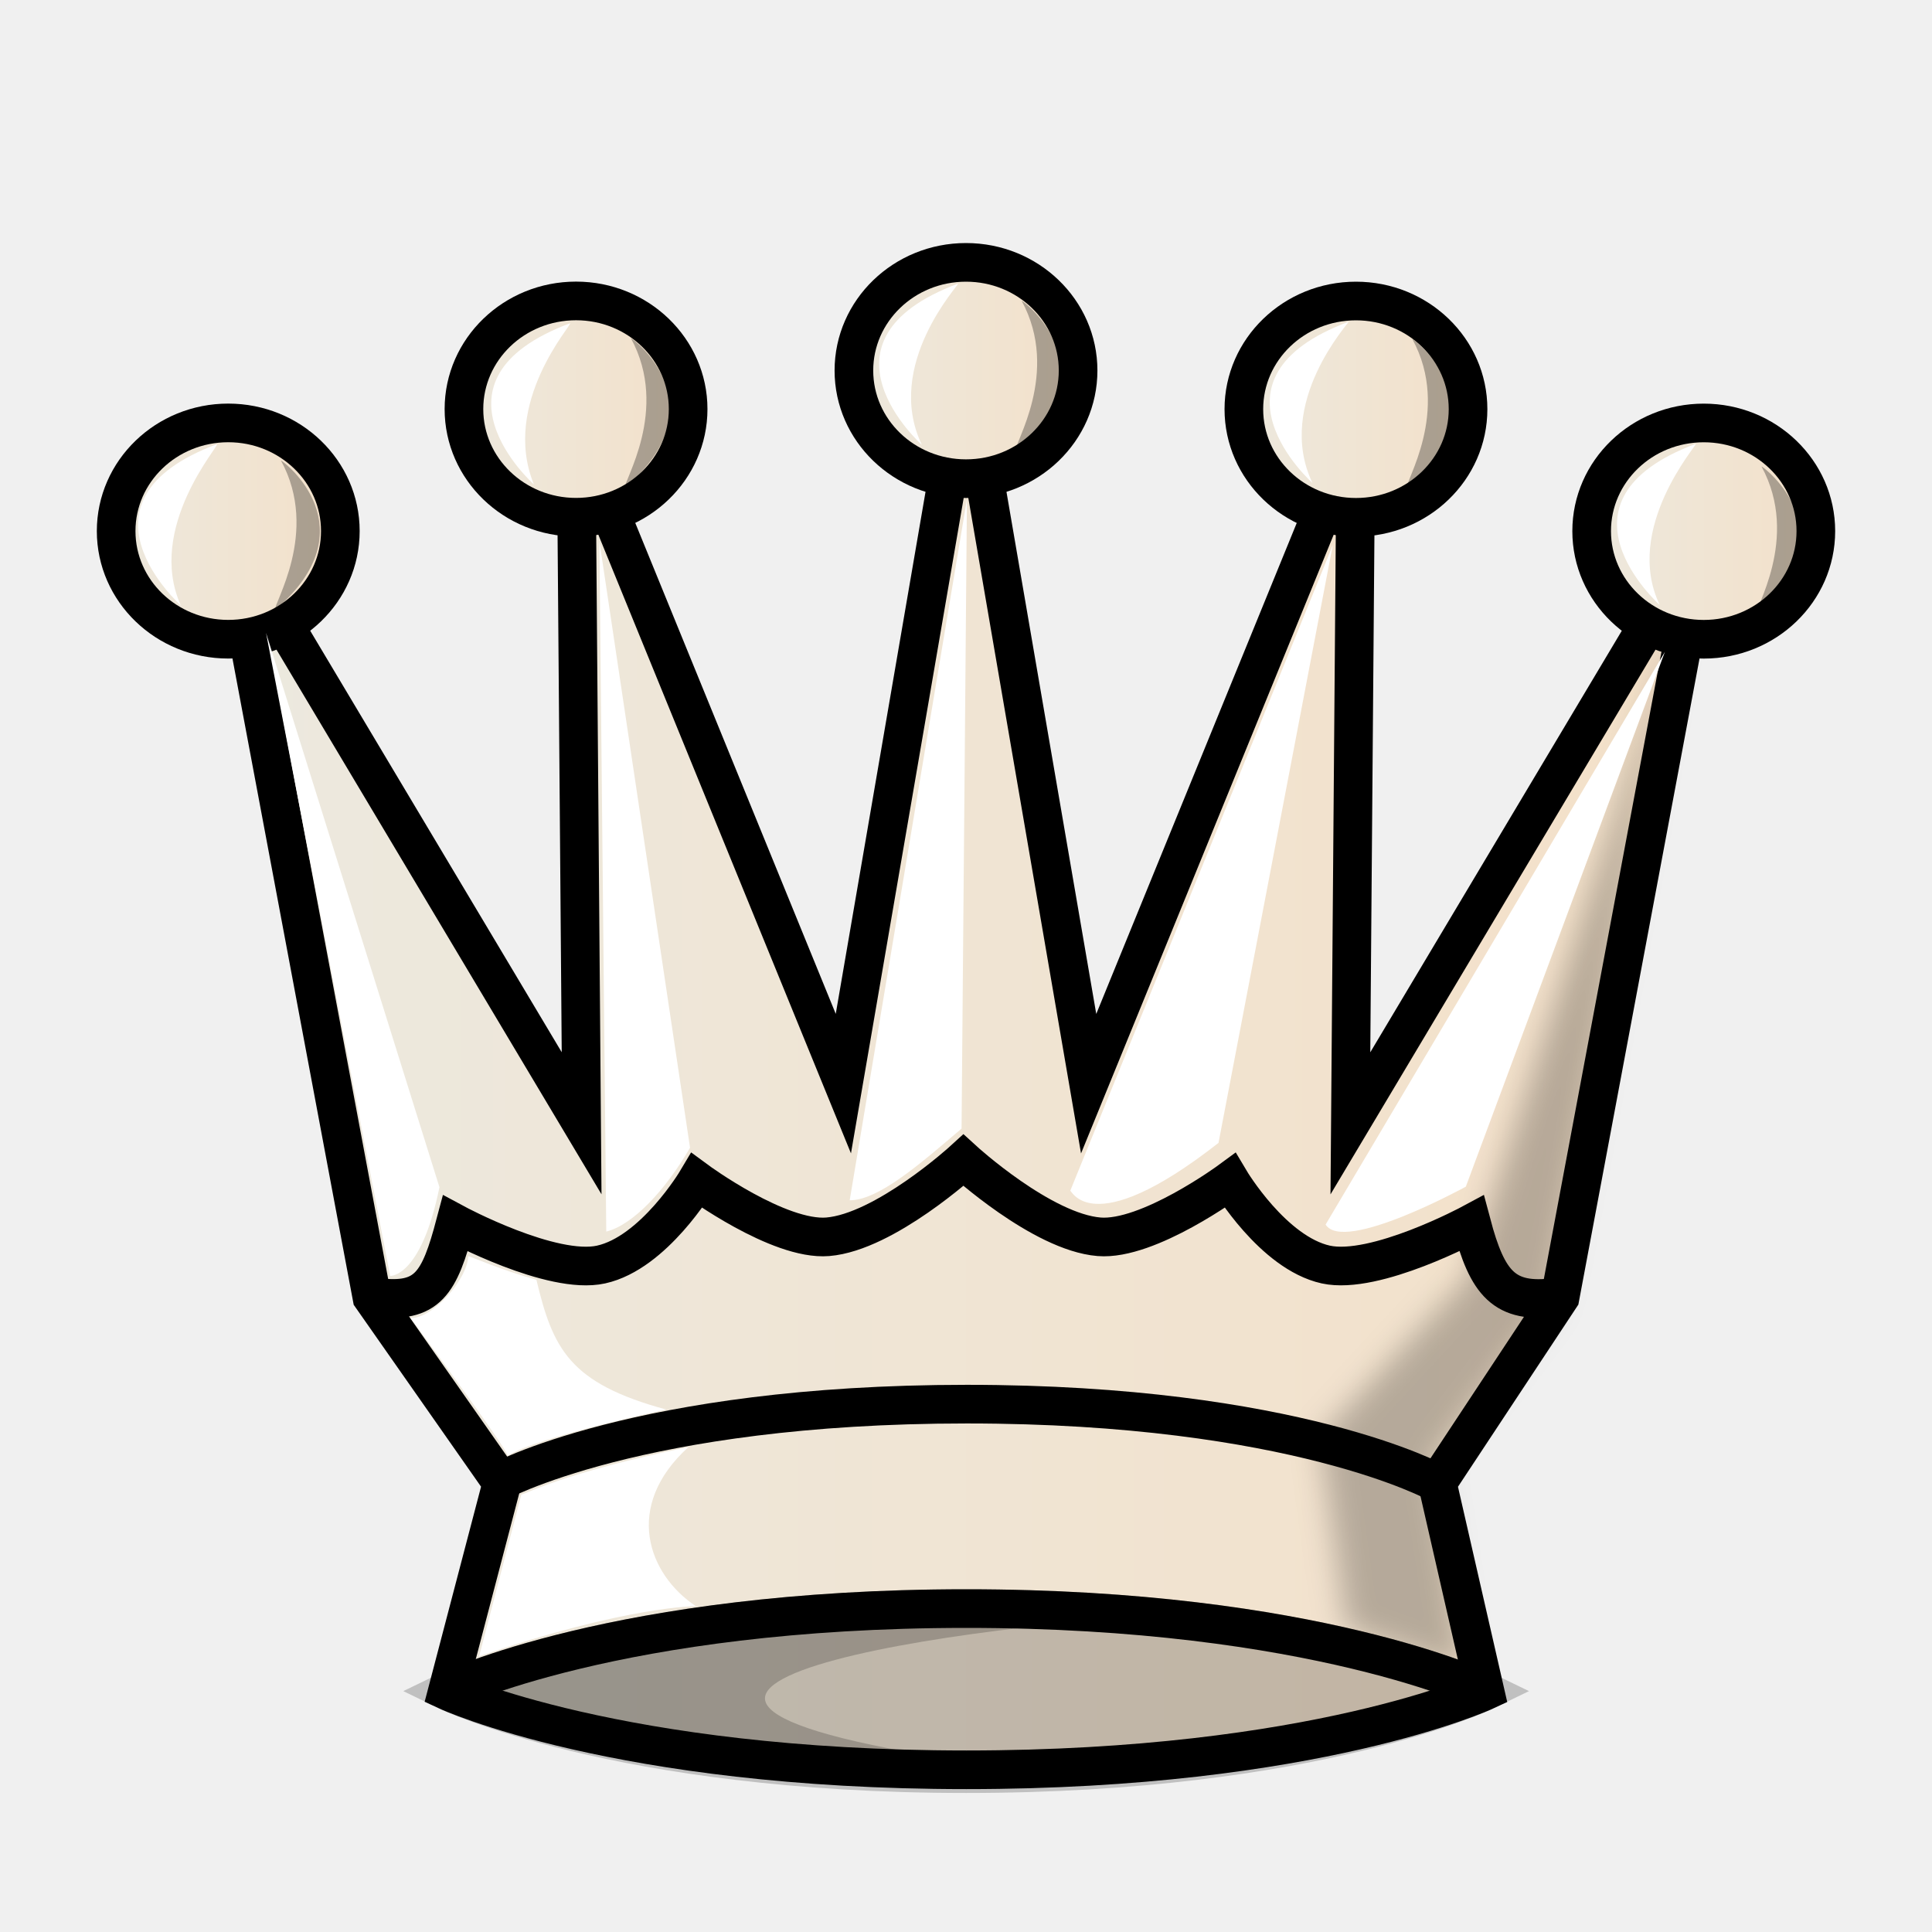
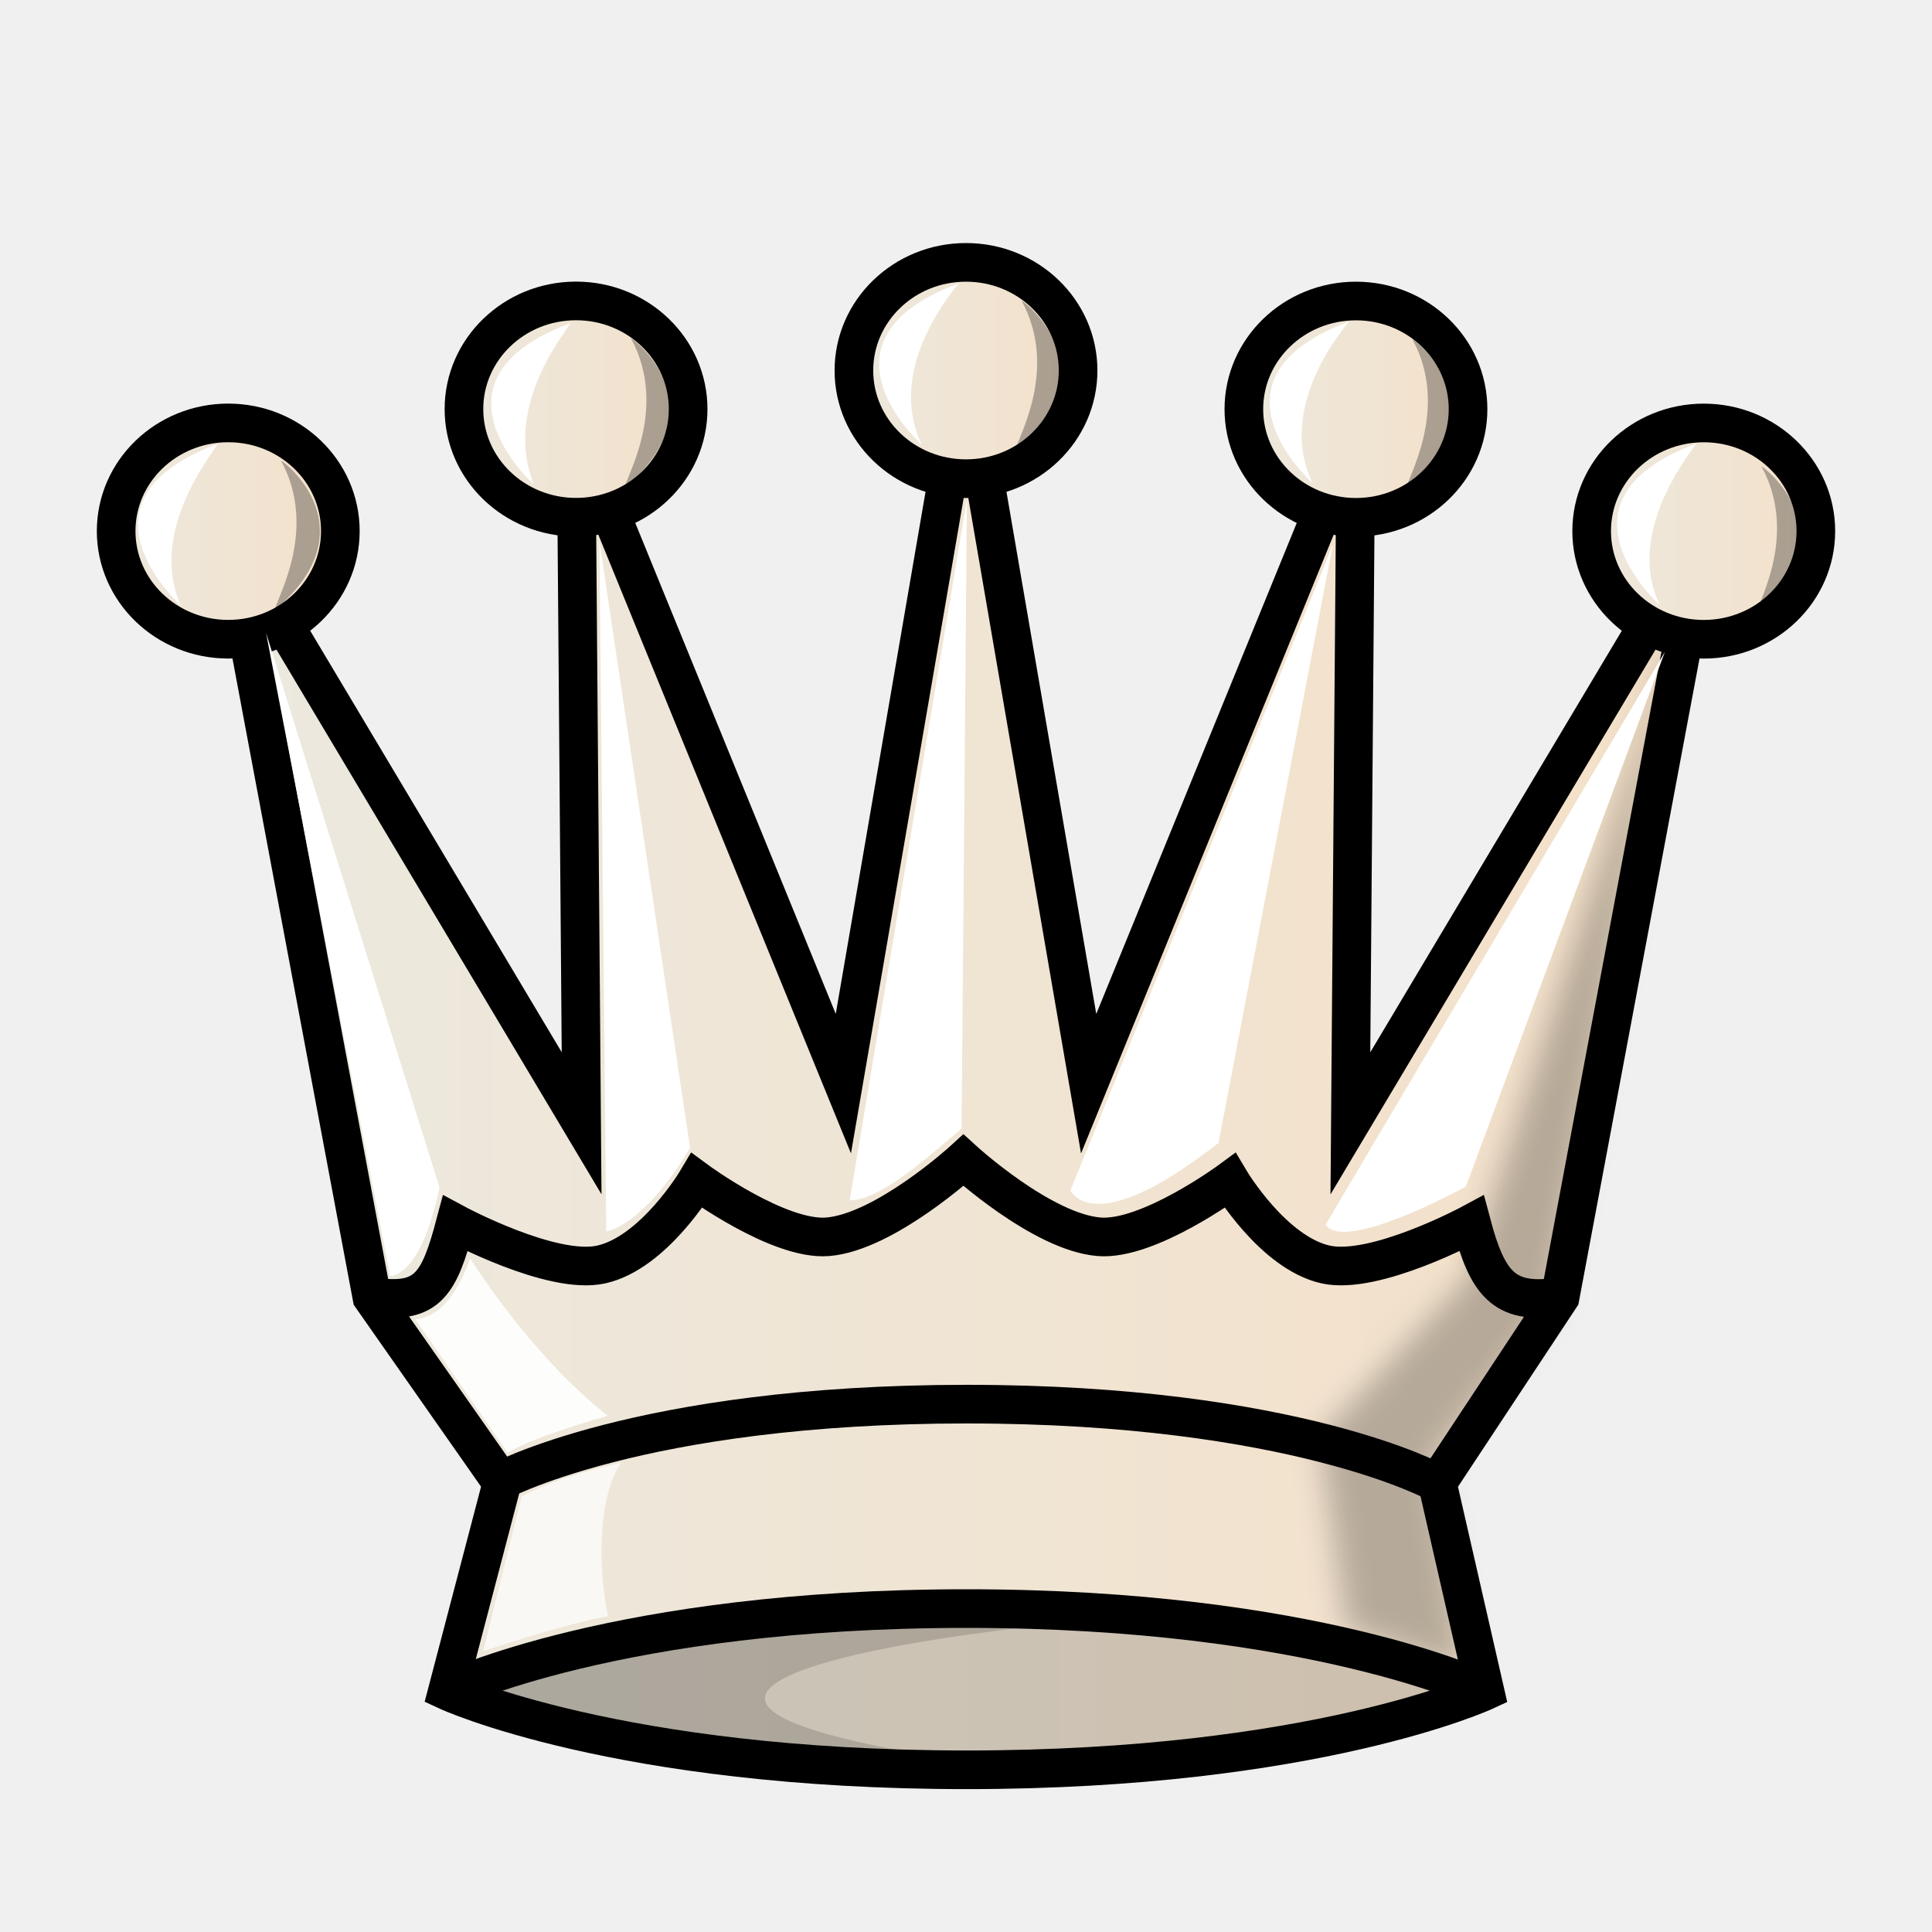
<svg xmlns="http://www.w3.org/2000/svg" xmlns:xlink="http://www.w3.org/1999/xlink" width="50mm" height="50mm" clip-rule="evenodd" fill-rule="evenodd" image-rendering="optimizeQuality" shape-rendering="geometricPrecision" text-rendering="geometricPrecision" version="1.1" viewBox="0 0 50 50">
  <defs>
    <linearGradient id="linearGradient1677-2" x1="-25.017" x2="14.084" y1="-249.82" y2="-249.82" gradientTransform="matrix(1.0021 0 0 .97754 30.478 272.11)" gradientUnits="userSpaceOnUse" xlink:href="#linearGradient1643" />
    <linearGradient id="linearGradient1643" x1="9.241" x2="40.761" y1="27.266" y2="27.266" gradientTransform="matrix(.98495 0 0 .98605 .37559 .64119)" gradientUnits="userSpaceOnUse">
      <stop stop-color="#ece9df" offset="0" />
      <stop stop-color="#f4e0c8" offset="1" />
    </linearGradient>
    <linearGradient id="linearGradient2748" x1="-27.911" x2="-21.13" y1="-264.3" y2="-264.3" gradientTransform="matrix(1.0021 0 0 .97754 30.478 272.11)" gradientUnits="userSpaceOnUse" xlink:href="#linearGradient1643" />
    <filter id="filter1764-6" x="-.097" y="-.032" width="1.194" height="1.063" color-interpolation-filters="sRGB">
      <feGaussianBlur stdDeviation="0.378" />
    </filter>
    <linearGradient id="linearGradient2750" x1="-18.928" x2="-12.147" y1="-267.53" y2="-267.53" gradientTransform="matrix(1.0021 0 0 .97754 30.478 272.11)" gradientUnits="userSpaceOnUse" xlink:href="#linearGradient1643" />
    <linearGradient id="linearGradient2752" x1="-8.857" x2="-2.076" y1="-268.55" y2="-268.55" gradientTransform="matrix(1.0021 0 0 .97754 30.478 272.11)" gradientUnits="userSpaceOnUse" xlink:href="#linearGradient1643" />
    <linearGradient id="linearGradient2754" x1="1.214" x2="7.995" y1="-267.53" y2="-267.53" gradientTransform="matrix(1.0021 0 0 .97754 30.478 272.11)" gradientUnits="userSpaceOnUse" xlink:href="#linearGradient1643" />
    <linearGradient id="linearGradient2756" x1="10.196" x2="16.978" y1="-264.3" y2="-264.3" gradientTransform="matrix(1.0021 0 0 .97754 30.478 272.11)" gradientUnits="userSpaceOnUse" xlink:href="#linearGradient1643" />
  </defs>
  <g clip-rule="evenodd" fill-rule="evenodd" shape-rendering="geometricPrecision">
    <g stroke="#000" stroke-linecap="round" stroke-width="1">
      <path d="m37.197 38.38 3.178-4.809 3.718-19.826-9.145 15.327 0.144-17.968-6.918 16.942-3.174-18.458-3.174 18.456-6.918-16.942 0.144 17.968-9.146-15.327 3.719 19.826 3.367 4.809-1.412 5.385s4.406 2.039 13.43 2.039c9.024 7.8e-5 13.419-2.038 13.419-2.038z" fill="url(#linearGradient1677-2)" image-rendering="optimizeQuality" />
      <path d="m9.724 33.57c1.35 0.18 1.648-0.355 2.06-1.906 0 0 2.494 1.344 3.771 1.062 1.367-0.301 2.479-2.172 2.479-2.172s2.118 1.559 3.388 1.454c1.478-0.122 3.511-1.98 3.511-1.98s2.033 1.859 3.511 1.98c1.271 0.105 3.389-1.454 3.389-1.454s1.112 1.87 2.479 2.172c1.278 0.281 3.771-1.062 3.771-1.062 0.412 1.552 0.841 2.088 2.192 1.908" fill="none" image-rendering="optimizeQuality" />
      <ellipse cx="5.907" cy="13.744" rx="2.901" ry="2.799" fill="url(#linearGradient2748)" image-rendering="optimizeQuality" stroke-linejoin="round" style="paint-order:normal" />
    </g>
    <path transform="matrix(1.0021 0 0 .97754 30.478 272.11)" d="m13.031-262.78c-1.191 4.726-4.173 13.531-5.521 18.221l-3.834 4.255 0.678 5.042 3.079 1.16-0.825-5.562 3.057-4.114z" filter="url(#filter1764-6)" image-rendering="optimizeQuality" opacity=".25" style="mix-blend-mode:normal" />
-     <path d="m24.505 41.196c-4.846 0-9.692 0.857-12.923 2.57 3.234 1.714 8.086 1.747 12.937 1.745-11.943-1.877 1.966-3.692 6.754-3.726-2.139-0.391-4.452-0.589-6.768-0.589z" image-rendering="optimizeQuality" opacity=".2" />
-     <path d="m11.582 43.766s4.397-2.136 13.422-2.136c9.024-7.8e-5 13.422 2.136 13.422 2.136" fill="none" image-rendering="optimizeQuality" stroke="#000" stroke-width="1" />
-     <path d="m12.841 38.38s3.674-2.041 12.178-2.041c8.504-7.8e-5 12.178 2.041 12.178 2.041" fill="none" image-rendering="optimizeQuality" stroke="#000" stroke-width="1" />
-     <g stroke="#000" stroke-linecap="round" stroke-linejoin="round" stroke-width="1">
-       <ellipse cx="14.908" cy="10.587" rx="2.901" ry="2.799" fill="url(#linearGradient2750)" image-rendering="optimizeQuality" style="paint-order:normal" />
-       <ellipse cx="25" cy="9.589" rx="2.901" ry="2.799" fill="url(#linearGradient2752)" image-rendering="optimizeQuality" style="paint-order:normal" />
-       <ellipse cx="35.092" cy="10.589" rx="2.901" ry="2.799" fill="url(#linearGradient2754)" image-rendering="optimizeQuality" style="paint-order:normal" />
-       <ellipse cx="44.093" cy="13.745" rx="2.901" ry="2.799" fill="url(#linearGradient2756)" image-rendering="optimizeQuality" style="paint-order:normal" />
+     <path d="m24.505 41.196c-4.846 0-9.692 0.857-12.923 2.57 3.234 1.714 8.086 1.747 12.937 1.745-11.943-1.877 1.966-3.692 6.754-3.726-2.139-0.391-4.452-0.589-6.768-0.589z" image-rendering="optimizeQuality" opacity=".2" style="opacity:.15" />
+     <g stroke="#000" stroke-width="1">
+       <path d="m11.582 43.766s4.397-2.136 13.422-2.136c9.024-7.8e-5 13.422 2.136 13.422 2.136" fill="none" image-rendering="optimizeQuality" />
+       <path d="m12.841 38.38s3.674-2.041 12.178-2.041c8.504-7.8e-5 12.178 2.041 12.178 2.041" fill="none" image-rendering="optimizeQuality" />
+       <g stroke-linecap="round" stroke-linejoin="round">
+         <ellipse cx="14.908" cy="10.587" rx="2.901" ry="2.799" fill="url(#linearGradient2750)" image-rendering="optimizeQuality" style="paint-order:normal" />
+         <ellipse cx="25" cy="9.589" rx="2.901" ry="2.799" fill="url(#linearGradient2752)" image-rendering="optimizeQuality" style="paint-order:normal" />
+         <ellipse cx="35.092" cy="10.589" rx="2.901" ry="2.799" fill="url(#linearGradient2754)" image-rendering="optimizeQuality" style="paint-order:normal" />
+         <ellipse cx="44.093" cy="13.745" rx="2.901" ry="2.799" fill="url(#linearGradient2756)" image-rendering="optimizeQuality" style="paint-order:normal" />
+       </g>
    </g>
  </g>
  <g fill="#fff">
    <path d="m6.885 16.379 3.212 16.641s0.796 0.057 1.276-2.295z" />
    <path d="m15.512 14.005 2.346 15.698c-0.627 1.087-1.476 2-2.168 2.17z" />
    <path d="m21.99 31.063 3.034-18.141-0.139 16.286c-1.069 0.913-2.154 1.858-2.894 1.855z" />
    <path d="m34.491 14.111-6.795 16.711c0.016-0.092 0.468 1.394 3.839-1.244z" />
    <path d="m34.307 31.691 8.781-14.822-5.153 13.842s-3.16 1.734-3.629 0.98z" />
-     <path d="m10.626 34.111c0.563 0.016 1.456-0.974 1.494-1.6 0.053-9e-6 0.84 0.357 1.762 0.609 0.426 1.783 0.851 2.68 3.36 3.359 0 0-3.362 0.712-4.102 1.196 0-0.162-2.515-3.564-2.515-3.564z" />
-     <path d="m13.492 38.677c0.099 0 1.041-0.553 4.327-1.229-1.693 1.533-1.054 3.295 0.192 4.121 0 0-1.746-0.019-5.611 1.294z" />
    <path d="m4.678 15.666s-3.024-2.692 0.936-4.171c0.088 0.014-1.837 2.156-0.936 4.171z" />
    <path d="m13.817 12.537s-3.024-2.692 0.936-4.171c0.09 1.96e-5 -1.8 2.054-0.936 4.171z" />
    <path d="m23.857 11.512s-3.024-2.692 0.936-4.171c0.059 8.505e-4 -1.932 2.091-0.936 4.171z" />
    <path d="m33.965 12.498s-3.024-2.692 0.936-4.171c0.044-0.003-1.923 2.093-0.936 4.171z" />
    <path d="m42.953 15.656s-3.024-2.692 0.936-4.171c0.046 0.018-1.887 2.19-0.936 4.171z" />
  </g>
-   <g>
-     <path d="m25.004 45.902c-9.024 7.8e-5 -13.422-2.136-13.422-2.136s4.397-2.136 13.422-2.136c9.024-7.8e-5 13.422 2.136 13.422 2.136s-4.397 2.136-13.422 2.136z" clip-rule="evenodd" fill-rule="evenodd" image-rendering="optimizeQuality" opacity=".2" shape-rendering="geometricPrecision" stroke="#000" />
-     <path d="m7.271 11.918c0.081 0.026 2.319 1.751-0.148 3.864-0.074-0.124 1.165-2.001 0.148-3.864z" opacity=".3" />
-     <path d="m16.327 8.752c0.081 0.026 2.319 1.751-0.148 3.864-0.074-0.124 1.165-2.001 0.148-3.864z" opacity=".3" />
-     <path d="m26.439 7.783c0.081 0.026 2.319 1.751-0.148 3.864-0.074-0.124 1.165-2.001 0.148-3.864z" opacity=".3" />
-     <path d="m36.551 8.775c0.081 0.026 2.319 1.751-0.148 3.864-0.074-0.124 1.165-2.001 0.148-3.864z" opacity=".3" />
-     <path d="m45.587 12.071c0.081 0.026 2.319 1.751-0.148 3.864-0.074-0.124 1.165-2.001 0.148-3.864z" opacity=".3" />
-   </g>
+   <path d="m25.004 45.902c-9.024 7.8e-5 -13.422-2.136-13.422-2.136s4.397-2.136 13.422-2.136c9.024-7.8e-5 13.422 2.136 13.422 2.136s-4.397 2.136-13.422 2.136z" clip-rule="evenodd" fill-rule="evenodd" image-rendering="optimizeQuality" opacity=".2" shape-rendering="geometricPrecision" stroke="#000" style="opacity:.15;stroke-width:0" />
+   <path d="m7.271 11.918c0.081 0.026 2.319 1.751-0.148 3.864-0.074-0.124 1.165-2.001 0.148-3.864z" opacity=".3" />
+   <path d="m16.327 8.752c0.081 0.026 2.319 1.751-0.148 3.864-0.074-0.124 1.165-2.001 0.148-3.864z" opacity=".3" />
+   <path d="m26.439 7.783c0.081 0.026 2.319 1.751-0.148 3.864-0.074-0.124 1.165-2.001 0.148-3.864z" opacity=".3" />
+   <path d="m36.551 8.775c0.081 0.026 2.319 1.751-0.148 3.864-0.074-0.124 1.165-2.001 0.148-3.864z" opacity=".3" />
+   <path d="m45.587 12.071c0.081 0.026 2.319 1.751-0.148 3.864-0.074-0.124 1.165-2.001 0.148-3.864z" opacity=".3" />
+   <path d="m13.499 38.729c0.85-0.45 1.704-0.66 2.577-0.878-0.588 0.841-0.618 2.64-0.341 3.979 0 0-0.892 0.124-3.232 0.904z" clip-rule="evenodd" fill="#fff" fill-rule="evenodd" image-rendering="optimizeQuality" opacity=".7" shape-rendering="geometricPrecision" />
+   <path d="m13.13 37.59c0.11-0.016 0.331-0.289 2.597-0.951-2.019-1.585-3.559-4.075-3.559-4.075-0.329 0.915-0.775 1.514-1.418 1.58z" clip-rule="evenodd" fill="#fff" fill-rule="evenodd" image-rendering="optimizeQuality" opacity=".9" shape-rendering="geometricPrecision" />
</svg>
